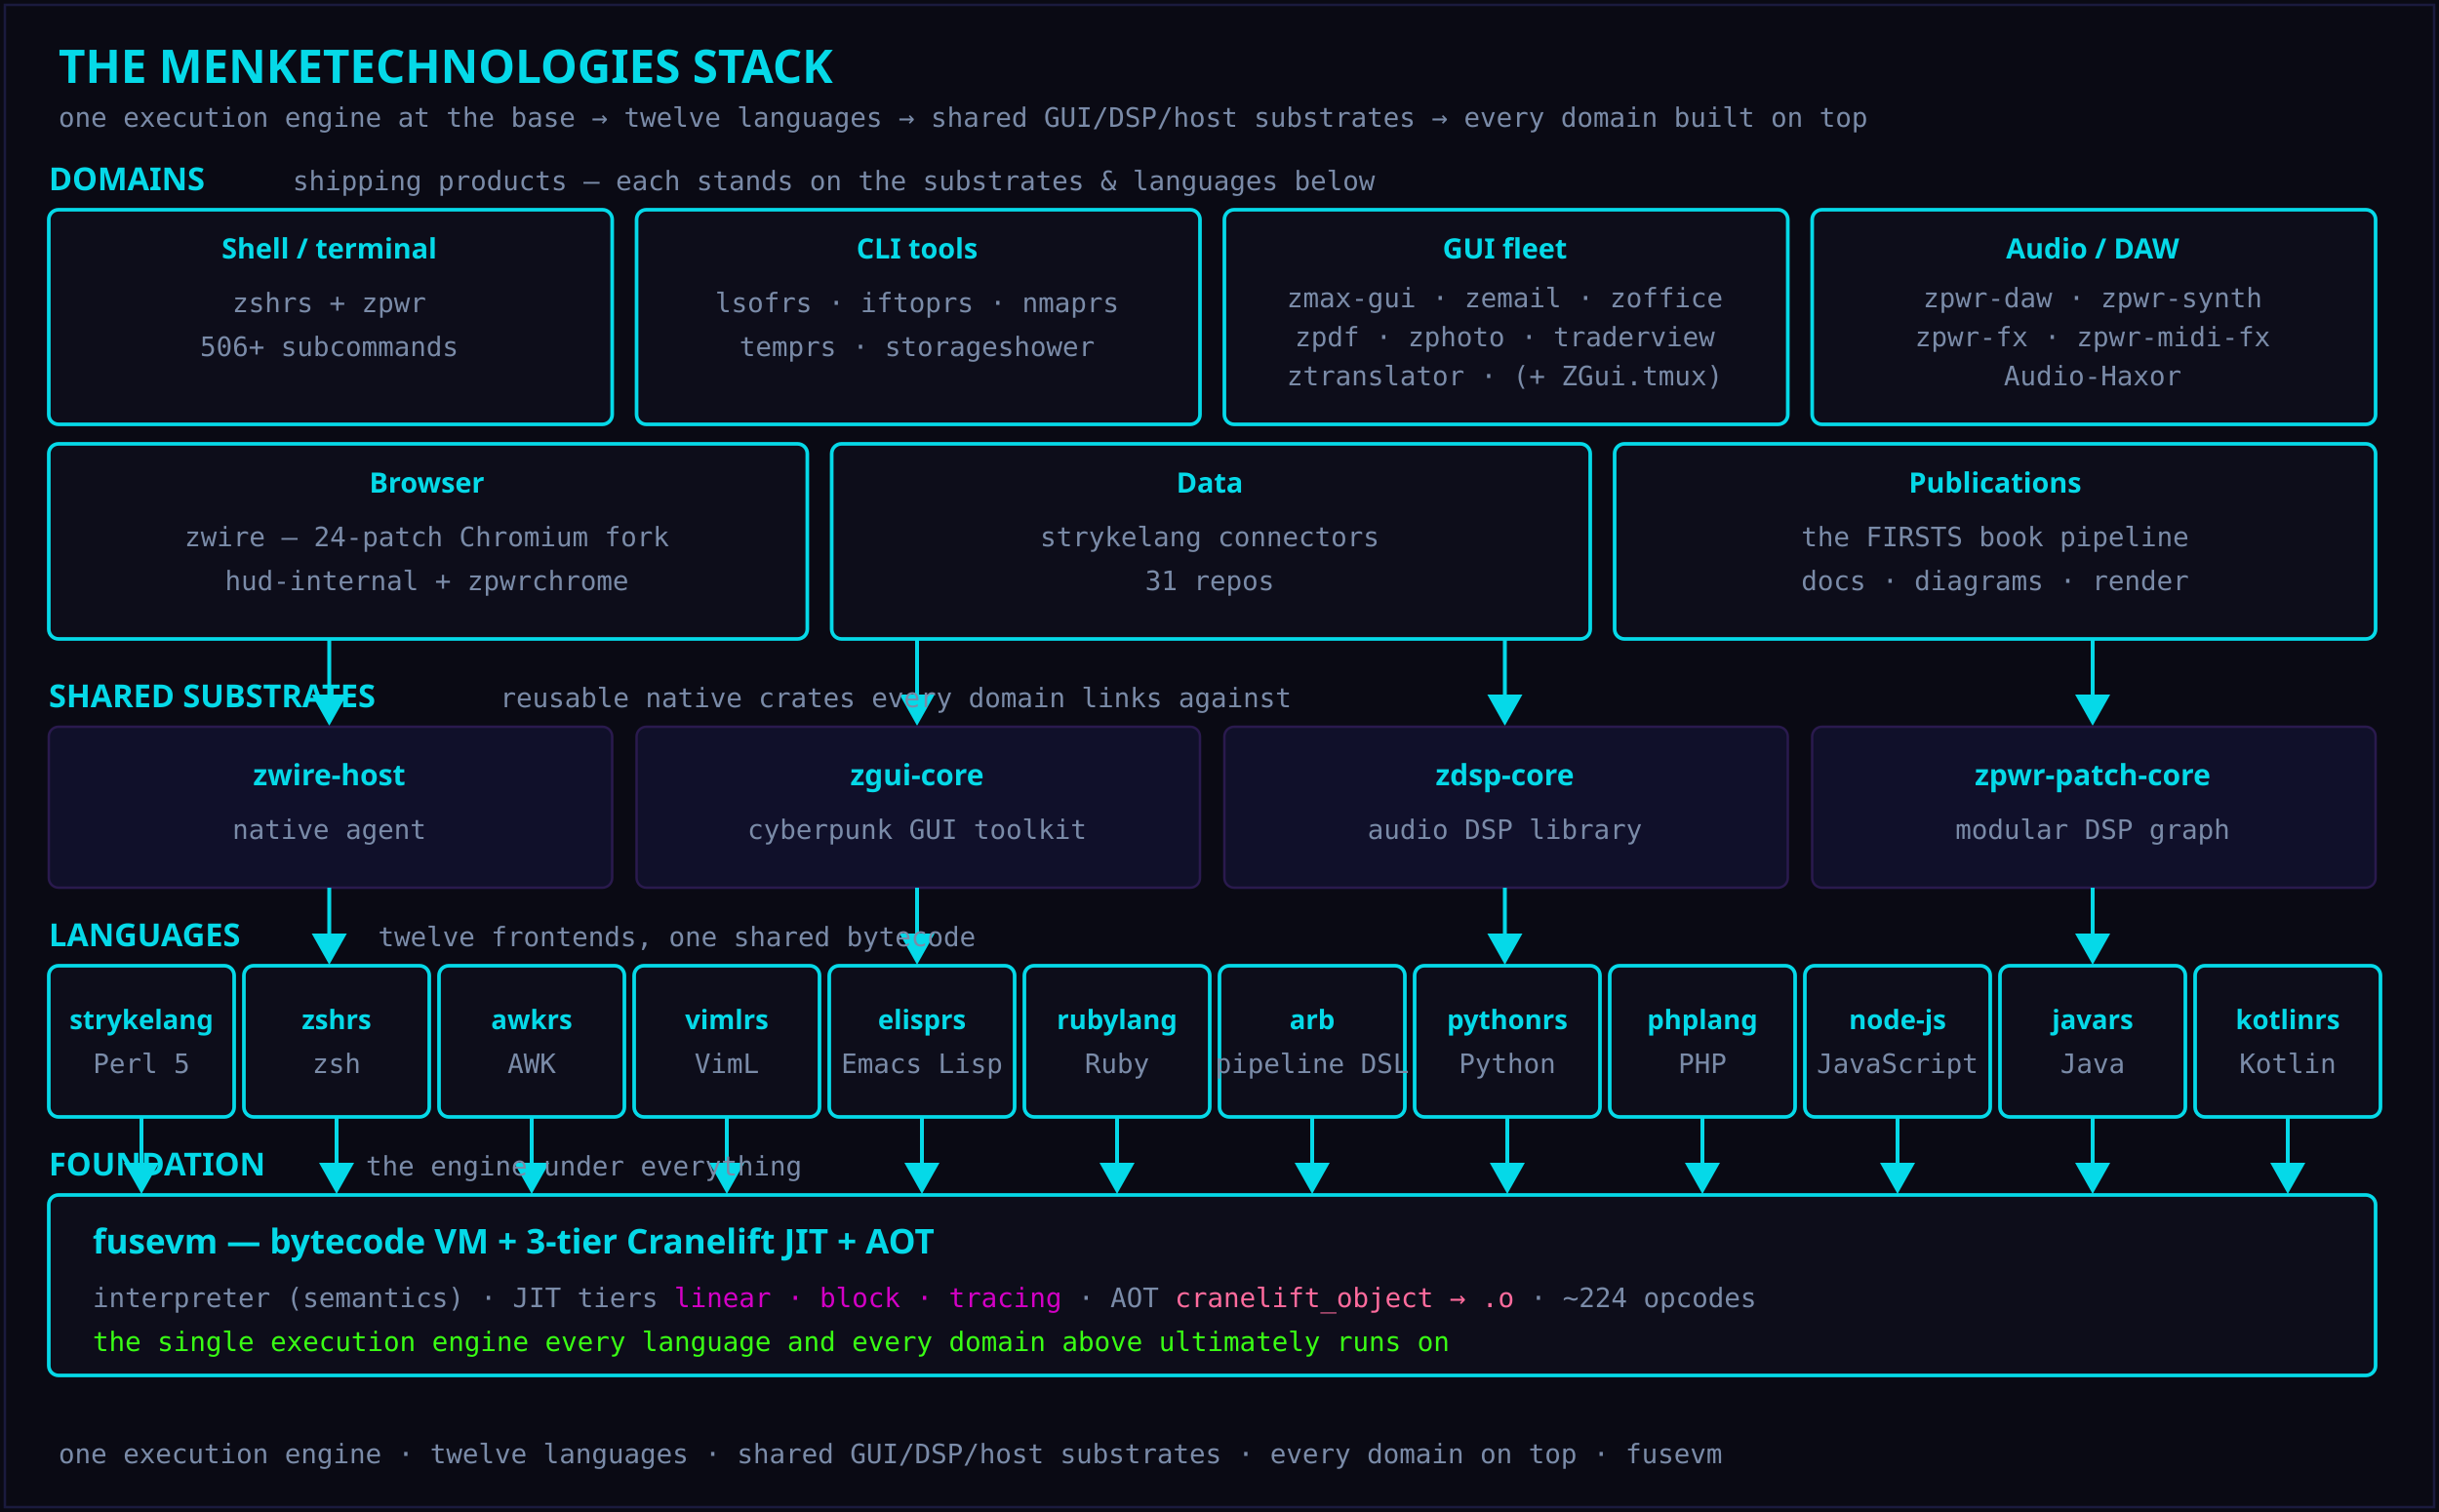
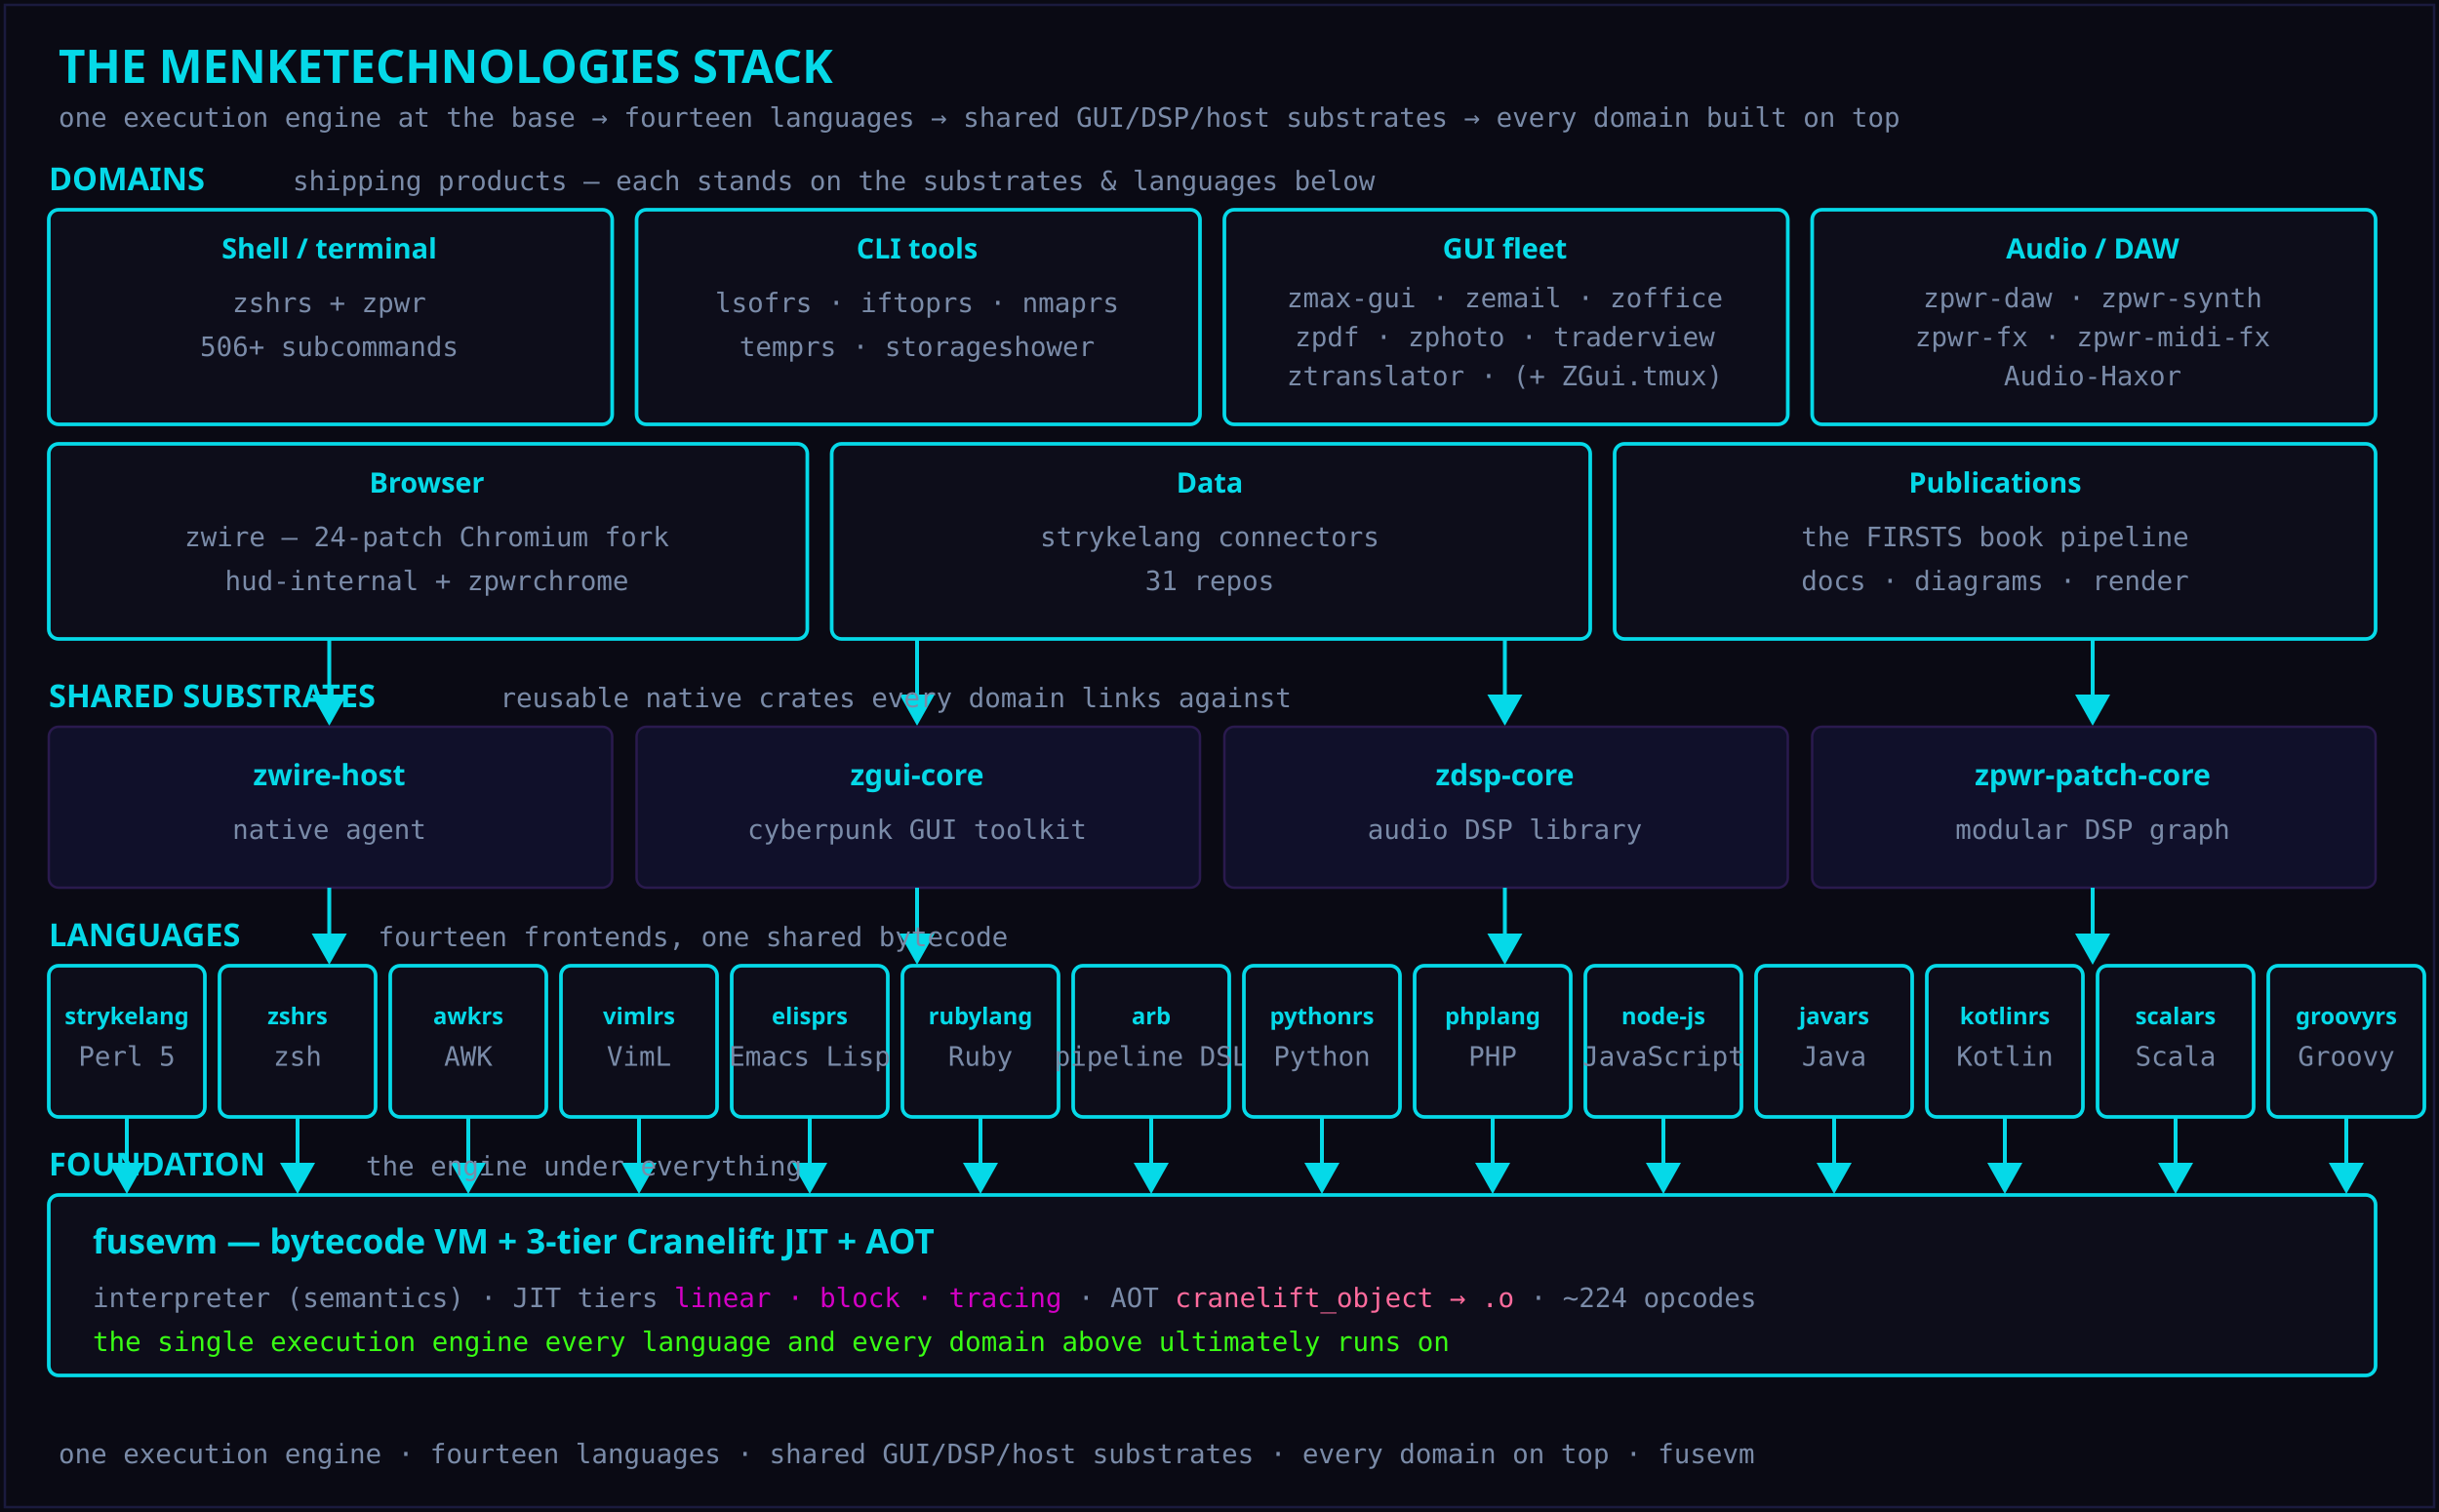
<svg xmlns="http://www.w3.org/2000/svg" viewBox="0 0 1000 620" font-family="'Share Tech Mono', ui-monospace, monospace">
  <defs>
    <marker id="ah" markerWidth="9" markerHeight="9" refX="7" refY="4.5" orient="auto">
      <path d="M0 0 L8 4.5 L0 9 Z" fill="#05d9e8" />
    </marker>
    <marker id="ahm" markerWidth="9" markerHeight="9" refX="7" refY="4.5" orient="auto">
      <path d="M0 0 L8 4.5 L0 9 Z" fill="#7a8ba8" />
    </marker>
    <style>
      .t     { fill:#e0f0ff; font-size:12px; }
      .dim   { fill:#7a8ba8; font-size:11px; }
      .cyan  { fill:#05d9e8; }
      .mag   { fill:#d300c5; }
      .pink  { fill:#ff6b9d; }
      .green { fill:#39ff14; }
      .title { font-family:'Orbitron', sans-serif; font-weight:700; }
      .h     { fill:#05d9e8; font-size:13px; font-family:'Orbitron', sans-serif; font-weight:700; }
      .box   { fill:#0d0d1a; stroke:#05d9e8; stroke-width:1.5; }
      .jitbx { fill:#0d0d1a; stroke:#d300c5; stroke-width:1.5; }
      .aotbx { fill:#0d0d1a; stroke:#ff2a6d; stroke-width:1.5; }
      .optbx { fill:#0b140b; stroke:#39ff14; stroke-width:1.4; }
      .chip  { fill:#10102a; stroke:#1a1a3e; stroke-width:1; }
      .sub   { fill:#10102a; stroke:#2a1a4e; stroke-width:1; }
      .arrow { stroke:#05d9e8; stroke-width:1.6; fill:none; marker-end:url(#ah); }
      .dash  { stroke:#7a8ba8; stroke-width:1.1; stroke-dasharray:4 3; fill:none; marker-end:url(#ahm); }
    </style>
  </defs>
  <rect x="0" y="0" width="1000" height="620" fill="#0a0a14" />
  <rect x="2" y="2" width="996" height="616" fill="none" stroke="#1a1a3e" stroke-width="1" />
  <text x="24" y="34" class="title" fill="#05d9e8" font-size="19">THE MENKETECHNOLOGIES STACK</text>
-   <text x="24" y="52" class="dim">one execution engine at the base → twelve languages → shared GUI/DSP/host substrates → every domain built on top</text>
+   <text x="24" y="52" class="dim">one execution engine at the base → fourteen languages → shared GUI/DSP/host substrates → every domain built on top</text>
  <text x="20" y="78" class="h">DOMAINS</text>
  <text x="120" y="78" class="dim">shipping products — each stands on the substrates &amp; languages below</text>
  <rect x="20" y="86" width="231" height="88" rx="4" class="box" />
  <text x="135" y="106" class="cyan title" font-size="11.5" text-anchor="middle">Shell / terminal</text>
  <text x="135" y="128" class="dim" font-size="10" text-anchor="middle">zshrs + zpwr</text>
  <text x="135" y="146" class="dim" font-size="10" text-anchor="middle">506+ subcommands</text>
  <rect x="261" y="86" width="231" height="88" rx="4" class="box" />
  <text x="376" y="106" class="cyan title" font-size="11.5" text-anchor="middle">CLI tools</text>
  <text x="376" y="128" class="dim" font-size="10" text-anchor="middle">lsofrs · iftoprs · nmaprs</text>
  <text x="376" y="146" class="dim" font-size="10" text-anchor="middle">temprs · storageshower</text>
  <rect x="502" y="86" width="231" height="88" rx="4" class="box" />
  <text x="617" y="106" class="cyan title" font-size="11.5" text-anchor="middle">GUI fleet</text>
  <text x="617" y="126" class="dim" font-size="10" text-anchor="middle">zmax-gui · zemail · zoffice</text>
  <text x="617" y="142" class="dim" font-size="10" text-anchor="middle">zpdf · zphoto · traderview</text>
  <text x="617" y="158" class="dim" font-size="10" text-anchor="middle">ztranslator · (+ ZGui.tmux)</text>
  <rect x="743" y="86" width="231" height="88" rx="4" class="box" />
  <text x="858" y="106" class="cyan title" font-size="11.5" text-anchor="middle">Audio / DAW</text>
  <text x="858" y="126" class="dim" font-size="10" text-anchor="middle">zpwr-daw · zpwr-synth</text>
  <text x="858" y="142" class="dim" font-size="10" text-anchor="middle">zpwr-fx · zpwr-midi-fx</text>
  <text x="858" y="158" class="dim" font-size="10" text-anchor="middle">Audio-Haxor</text>
  <rect x="20" y="182" width="311" height="80" rx="4" class="box" />
  <text x="175" y="202" class="cyan title" font-size="11.5" text-anchor="middle">Browser</text>
  <text x="175" y="224" class="dim" font-size="10" text-anchor="middle">zwire — 24-patch Chromium fork</text>
  <text x="175" y="242" class="dim" font-size="10" text-anchor="middle">hud-internal + zpwrchrome</text>
  <rect x="341" y="182" width="311" height="80" rx="4" class="box" />
  <text x="496" y="202" class="cyan title" font-size="11.5" text-anchor="middle">Data</text>
  <text x="496" y="224" class="dim" font-size="10" text-anchor="middle">strykelang connectors</text>
  <text x="496" y="242" class="dim" font-size="10" text-anchor="middle">31 repos</text>
  <rect x="662" y="182" width="312" height="80" rx="4" class="box" />
  <text x="818" y="202" class="cyan title" font-size="11.5" text-anchor="middle">Publications</text>
  <text x="818" y="224" class="dim" font-size="10" text-anchor="middle">the FIRSTS book pipeline</text>
  <text x="818" y="242" class="dim" font-size="10" text-anchor="middle">docs · diagrams · render</text>
  <path d="M135 262 L135 296" class="arrow" />
  <path d="M376 262 L376 296" class="arrow" />
  <path d="M617 262 L617 296" class="arrow" />
  <path d="M858 262 L858 296" class="arrow" />
  <text x="20" y="290" class="h">SHARED SUBSTRATES</text>
  <text x="205" y="290" class="dim">reusable native crates every domain links against</text>
  <rect x="20" y="298" width="231" height="66" rx="4" class="sub" />
  <text x="135" y="322" class="cyan title" font-size="12" text-anchor="middle">zwire-host</text>
  <text x="135" y="344" class="dim" font-size="10.5" text-anchor="middle">native agent</text>
  <rect x="261" y="298" width="231" height="66" rx="4" class="sub" />
  <text x="376" y="322" class="cyan title" font-size="12" text-anchor="middle">zgui-core</text>
  <text x="376" y="344" class="dim" font-size="10.5" text-anchor="middle">cyberpunk GUI toolkit</text>
  <rect x="502" y="298" width="231" height="66" rx="4" class="sub" />
  <text x="617" y="322" class="cyan title" font-size="12" text-anchor="middle">zdsp-core</text>
  <text x="617" y="344" class="dim" font-size="10.5" text-anchor="middle">audio DSP library</text>
  <rect x="743" y="298" width="231" height="66" rx="4" class="sub" />
  <text x="858" y="322" class="cyan title" font-size="12" text-anchor="middle">zpwr-patch-core</text>
  <text x="858" y="344" class="dim" font-size="10.5" text-anchor="middle">modular DSP graph</text>
  <path d="M135 364 L135 394" class="arrow" />
  <path d="M376 364 L376 394" class="arrow" />
  <path d="M617 364 L617 394" class="arrow" />
  <path d="M858 364 L858 394" class="arrow" />
  <text x="20" y="388" class="h">LANGUAGES</text>
-   <text x="155" y="388" class="dim">twelve frontends, one shared bytecode</text>
-   <rect x="20" y="396" width="76" height="62" rx="4" class="box" />
-   <text x="58" y="422" class="cyan title" font-size="11" text-anchor="middle">strykelang</text>
-   <text x="58" y="440" class="dim" font-size="9.5" text-anchor="middle">Perl 5</text>
-   <rect x="100" y="396" width="76" height="62" rx="4" class="box" />
-   <text x="138" y="422" class="cyan title" font-size="11" text-anchor="middle">zshrs</text>
-   <text x="138" y="440" class="dim" font-size="9.5" text-anchor="middle">zsh</text>
-   <rect x="180" y="396" width="76" height="62" rx="4" class="box" />
-   <text x="218" y="422" class="cyan title" font-size="11" text-anchor="middle">awkrs</text>
-   <text x="218" y="440" class="dim" font-size="9.5" text-anchor="middle">AWK</text>
-   <rect x="260" y="396" width="76" height="62" rx="4" class="box" />
-   <text x="298" y="422" class="cyan title" font-size="11" text-anchor="middle">vimlrs</text>
-   <text x="298" y="440" class="dim" font-size="9.5" text-anchor="middle">VimL</text>
-   <rect x="340" y="396" width="76" height="62" rx="4" class="box" />
-   <text x="378" y="422" class="cyan title" font-size="11" text-anchor="middle">elisprs</text>
-   <text x="378" y="440" class="dim" font-size="9.5" text-anchor="middle">Emacs Lisp</text>
-   <rect x="420" y="396" width="76" height="62" rx="4" class="box" />
-   <text x="458" y="422" class="cyan title" font-size="11" text-anchor="middle">rubylang</text>
-   <text x="458" y="440" class="dim" font-size="9.5" text-anchor="middle">Ruby</text>
-   <rect x="500" y="396" width="76" height="62" rx="4" class="box" />
-   <text x="538" y="422" class="cyan title" font-size="11" text-anchor="middle">arb</text>
-   <text x="538" y="440" class="dim" font-size="9.5" text-anchor="middle">pipeline DSL</text>
-   <rect x="580" y="396" width="76" height="62" rx="4" class="box" />
-   <text x="618" y="422" class="cyan title" font-size="11" text-anchor="middle">pythonrs</text>
-   <text x="618" y="440" class="dim" font-size="9.5" text-anchor="middle">Python</text>
-   <rect x="660" y="396" width="76" height="62" rx="4" class="box" />
-   <text x="698" y="422" class="cyan title" font-size="11" text-anchor="middle">phplang</text>
-   <text x="698" y="440" class="dim" font-size="9.5" text-anchor="middle">PHP</text>
-   <rect x="740" y="396" width="76" height="62" rx="4" class="box" />
-   <text x="778" y="422" class="cyan title" font-size="11" text-anchor="middle">node-js</text>
-   <text x="778" y="440" class="dim" font-size="9.5" text-anchor="middle">JavaScript</text>
-   <rect x="820" y="396" width="76" height="62" rx="4" class="box" />
-   <text x="858" y="422" class="cyan title" font-size="11" text-anchor="middle">javars</text>
-   <text x="858" y="440" class="dim" font-size="9.5" text-anchor="middle">Java</text>
-   <rect x="900" y="396" width="76" height="62" rx="4" class="box" />
-   <text x="938" y="422" class="cyan title" font-size="11" text-anchor="middle">kotlinrs</text>
-   <text x="938" y="440" class="dim" font-size="9.5" text-anchor="middle">Kotlin</text>
-   <path d="M58 458 L58 488" class="arrow" />
-   <path d="M138 458 L138 488" class="arrow" />
-   <path d="M218 458 L218 488" class="arrow" />
-   <path d="M298 458 L298 488" class="arrow" />
-   <path d="M378 458 L378 488" class="arrow" />
-   <path d="M458 458 L458 488" class="arrow" />
-   <path d="M538 458 L538 488" class="arrow" />
-   <path d="M618 458 L618 488" class="arrow" />
-   <path d="M698 458 L698 488" class="arrow" />
-   <path d="M778 458 L778 488" class="arrow" />
-   <path d="M858 458 L858 488" class="arrow" />
-   <path d="M938 458 L938 488" class="arrow" />
+   <text x="155" y="388" class="dim">fourteen frontends, one shared bytecode</text>
+   <rect x="20" y="396" width="64" height="62" rx="4" class="box" />
+   <text x="52" y="420" class="cyan title" font-size="9.5" text-anchor="middle">strykelang</text>
+   <text x="52" y="437" class="dim" font-size="8" text-anchor="middle">Perl 5</text>
+   <rect x="90" y="396" width="64" height="62" rx="4" class="box" />
+   <text x="122" y="420" class="cyan title" font-size="9.5" text-anchor="middle">zshrs</text>
+   <text x="122" y="437" class="dim" font-size="8" text-anchor="middle">zsh</text>
+   <rect x="160" y="396" width="64" height="62" rx="4" class="box" />
+   <text x="192" y="420" class="cyan title" font-size="9.5" text-anchor="middle">awkrs</text>
+   <text x="192" y="437" class="dim" font-size="8" text-anchor="middle">AWK</text>
+   <rect x="230" y="396" width="64" height="62" rx="4" class="box" />
+   <text x="262" y="420" class="cyan title" font-size="9.5" text-anchor="middle">vimlrs</text>
+   <text x="262" y="437" class="dim" font-size="8" text-anchor="middle">VimL</text>
+   <rect x="300" y="396" width="64" height="62" rx="4" class="box" />
+   <text x="332" y="420" class="cyan title" font-size="9.5" text-anchor="middle">elisprs</text>
+   <text x="332" y="437" class="dim" font-size="8" text-anchor="middle">Emacs Lisp</text>
+   <rect x="370" y="396" width="64" height="62" rx="4" class="box" />
+   <text x="402" y="420" class="cyan title" font-size="9.5" text-anchor="middle">rubylang</text>
+   <text x="402" y="437" class="dim" font-size="8" text-anchor="middle">Ruby</text>
+   <rect x="440" y="396" width="64" height="62" rx="4" class="box" />
+   <text x="472" y="420" class="cyan title" font-size="9.5" text-anchor="middle">arb</text>
+   <text x="472" y="437" class="dim" font-size="8" text-anchor="middle">pipeline DSL</text>
+   <rect x="510" y="396" width="64" height="62" rx="4" class="box" />
+   <text x="542" y="420" class="cyan title" font-size="9.5" text-anchor="middle">pythonrs</text>
+   <text x="542" y="437" class="dim" font-size="8" text-anchor="middle">Python</text>
+   <rect x="580" y="396" width="64" height="62" rx="4" class="box" />
+   <text x="612" y="420" class="cyan title" font-size="9.5" text-anchor="middle">phplang</text>
+   <text x="612" y="437" class="dim" font-size="8" text-anchor="middle">PHP</text>
+   <rect x="650" y="396" width="64" height="62" rx="4" class="box" />
+   <text x="682" y="420" class="cyan title" font-size="9.5" text-anchor="middle">node-js</text>
+   <text x="682" y="437" class="dim" font-size="8" text-anchor="middle">JavaScript</text>
+   <rect x="720" y="396" width="64" height="62" rx="4" class="box" />
+   <text x="752" y="420" class="cyan title" font-size="9.5" text-anchor="middle">javars</text>
+   <text x="752" y="437" class="dim" font-size="8" text-anchor="middle">Java</text>
+   <rect x="790" y="396" width="64" height="62" rx="4" class="box" />
+   <text x="822" y="420" class="cyan title" font-size="9.5" text-anchor="middle">kotlinrs</text>
+   <text x="822" y="437" class="dim" font-size="8" text-anchor="middle">Kotlin</text>
+   <rect x="860" y="396" width="64" height="62" rx="4" class="box" />
+   <text x="892" y="420" class="cyan title" font-size="9.5" text-anchor="middle">scalars</text>
+   <text x="892" y="437" class="dim" font-size="8" text-anchor="middle">Scala</text>
+   <rect x="930" y="396" width="64" height="62" rx="4" class="box" />
+   <text x="962" y="420" class="cyan title" font-size="9.5" text-anchor="middle">groovyrs</text>
+   <text x="962" y="437" class="dim" font-size="8" text-anchor="middle">Groovy</text>
+   <path d="M52 458 L52 488" class="arrow" />
+   <path d="M122 458 L122 488" class="arrow" />
+   <path d="M192 458 L192 488" class="arrow" />
+   <path d="M262 458 L262 488" class="arrow" />
+   <path d="M332 458 L332 488" class="arrow" />
+   <path d="M402 458 L402 488" class="arrow" />
+   <path d="M472 458 L472 488" class="arrow" />
+   <path d="M542 458 L542 488" class="arrow" />
+   <path d="M612 458 L612 488" class="arrow" />
+   <path d="M682 458 L682 488" class="arrow" />
+   <path d="M752 458 L752 488" class="arrow" />
+   <path d="M822 458 L822 488" class="arrow" />
+   <path d="M892 458 L892 488" class="arrow" />
+   <path d="M962 458 L962 488" class="arrow" />
  <text x="20" y="482" class="h">FOUNDATION</text>
  <text x="150" y="482" class="dim">the engine under everything</text>
  <rect x="20" y="490" width="954" height="74" rx="4" class="box" />
  <text x="38" y="514" class="title" fill="#05d9e8" font-size="14">fusevm — bytecode VM + 3-tier Cranelift JIT + AOT</text>
  <text x="38" y="536" class="dim">interpreter (semantics) · JIT tiers <tspan class="mag">linear · block · tracing</tspan> · AOT <tspan class="pink">cranelift_object → .o</tspan> · ~224 opcodes</text>
  <text x="38" y="554" class="green" font-size="11">the single execution engine every language and every domain above ultimately runs on</text>
-   <text x="24" y="600" class="dim" font-size="10">one execution engine · twelve languages · shared GUI/DSP/host substrates · every domain on top · fusevm</text>
+   <text x="24" y="600" class="dim" font-size="10">one execution engine · fourteen languages · shared GUI/DSP/host substrates · every domain on top · fusevm</text>
</svg>
